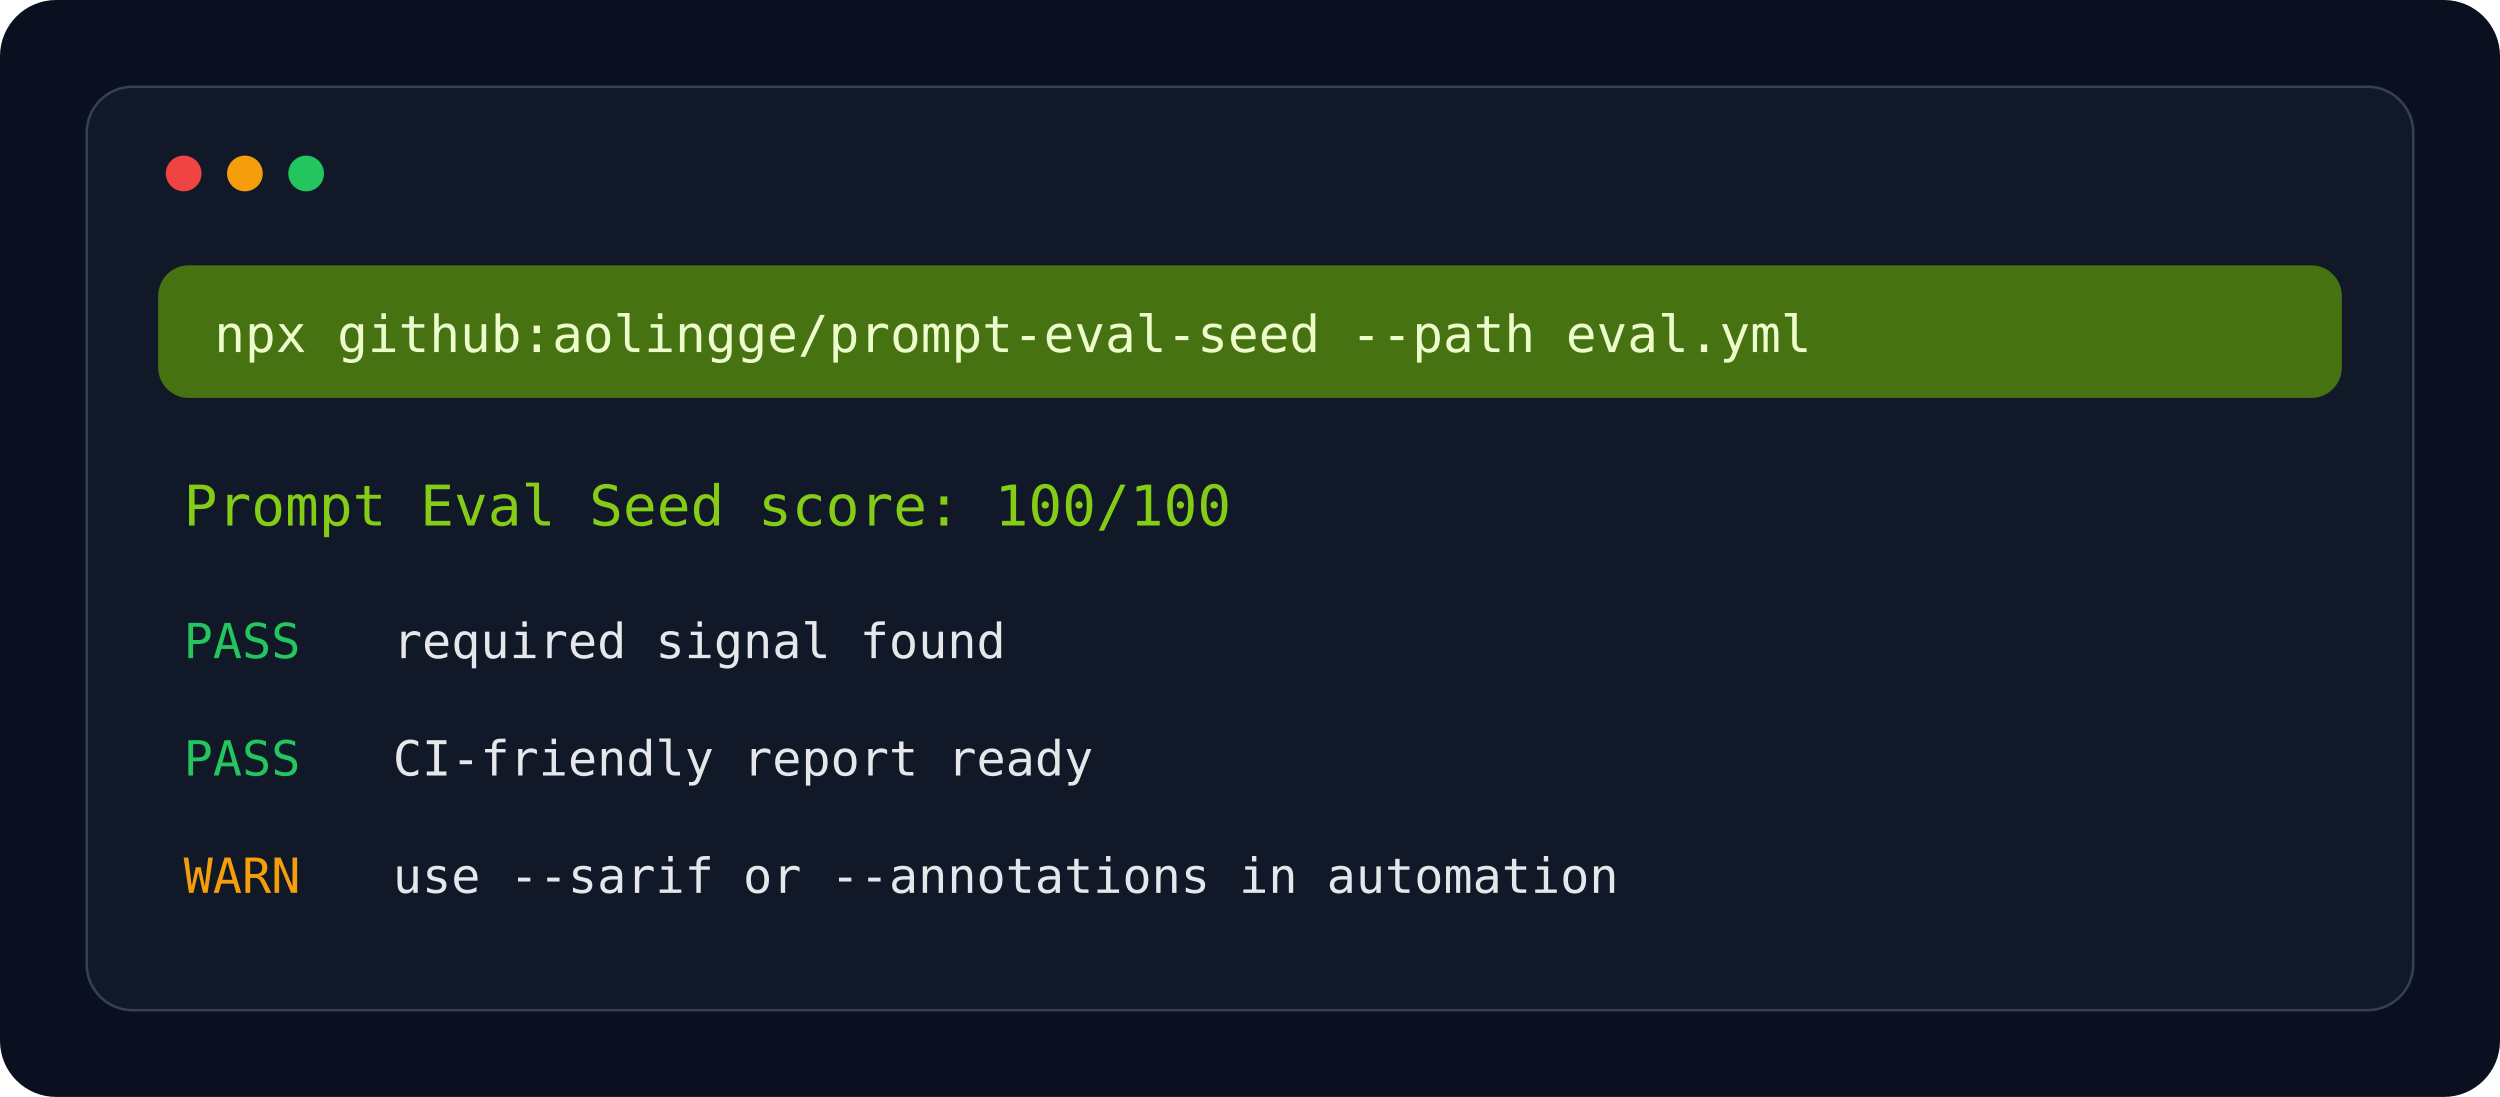
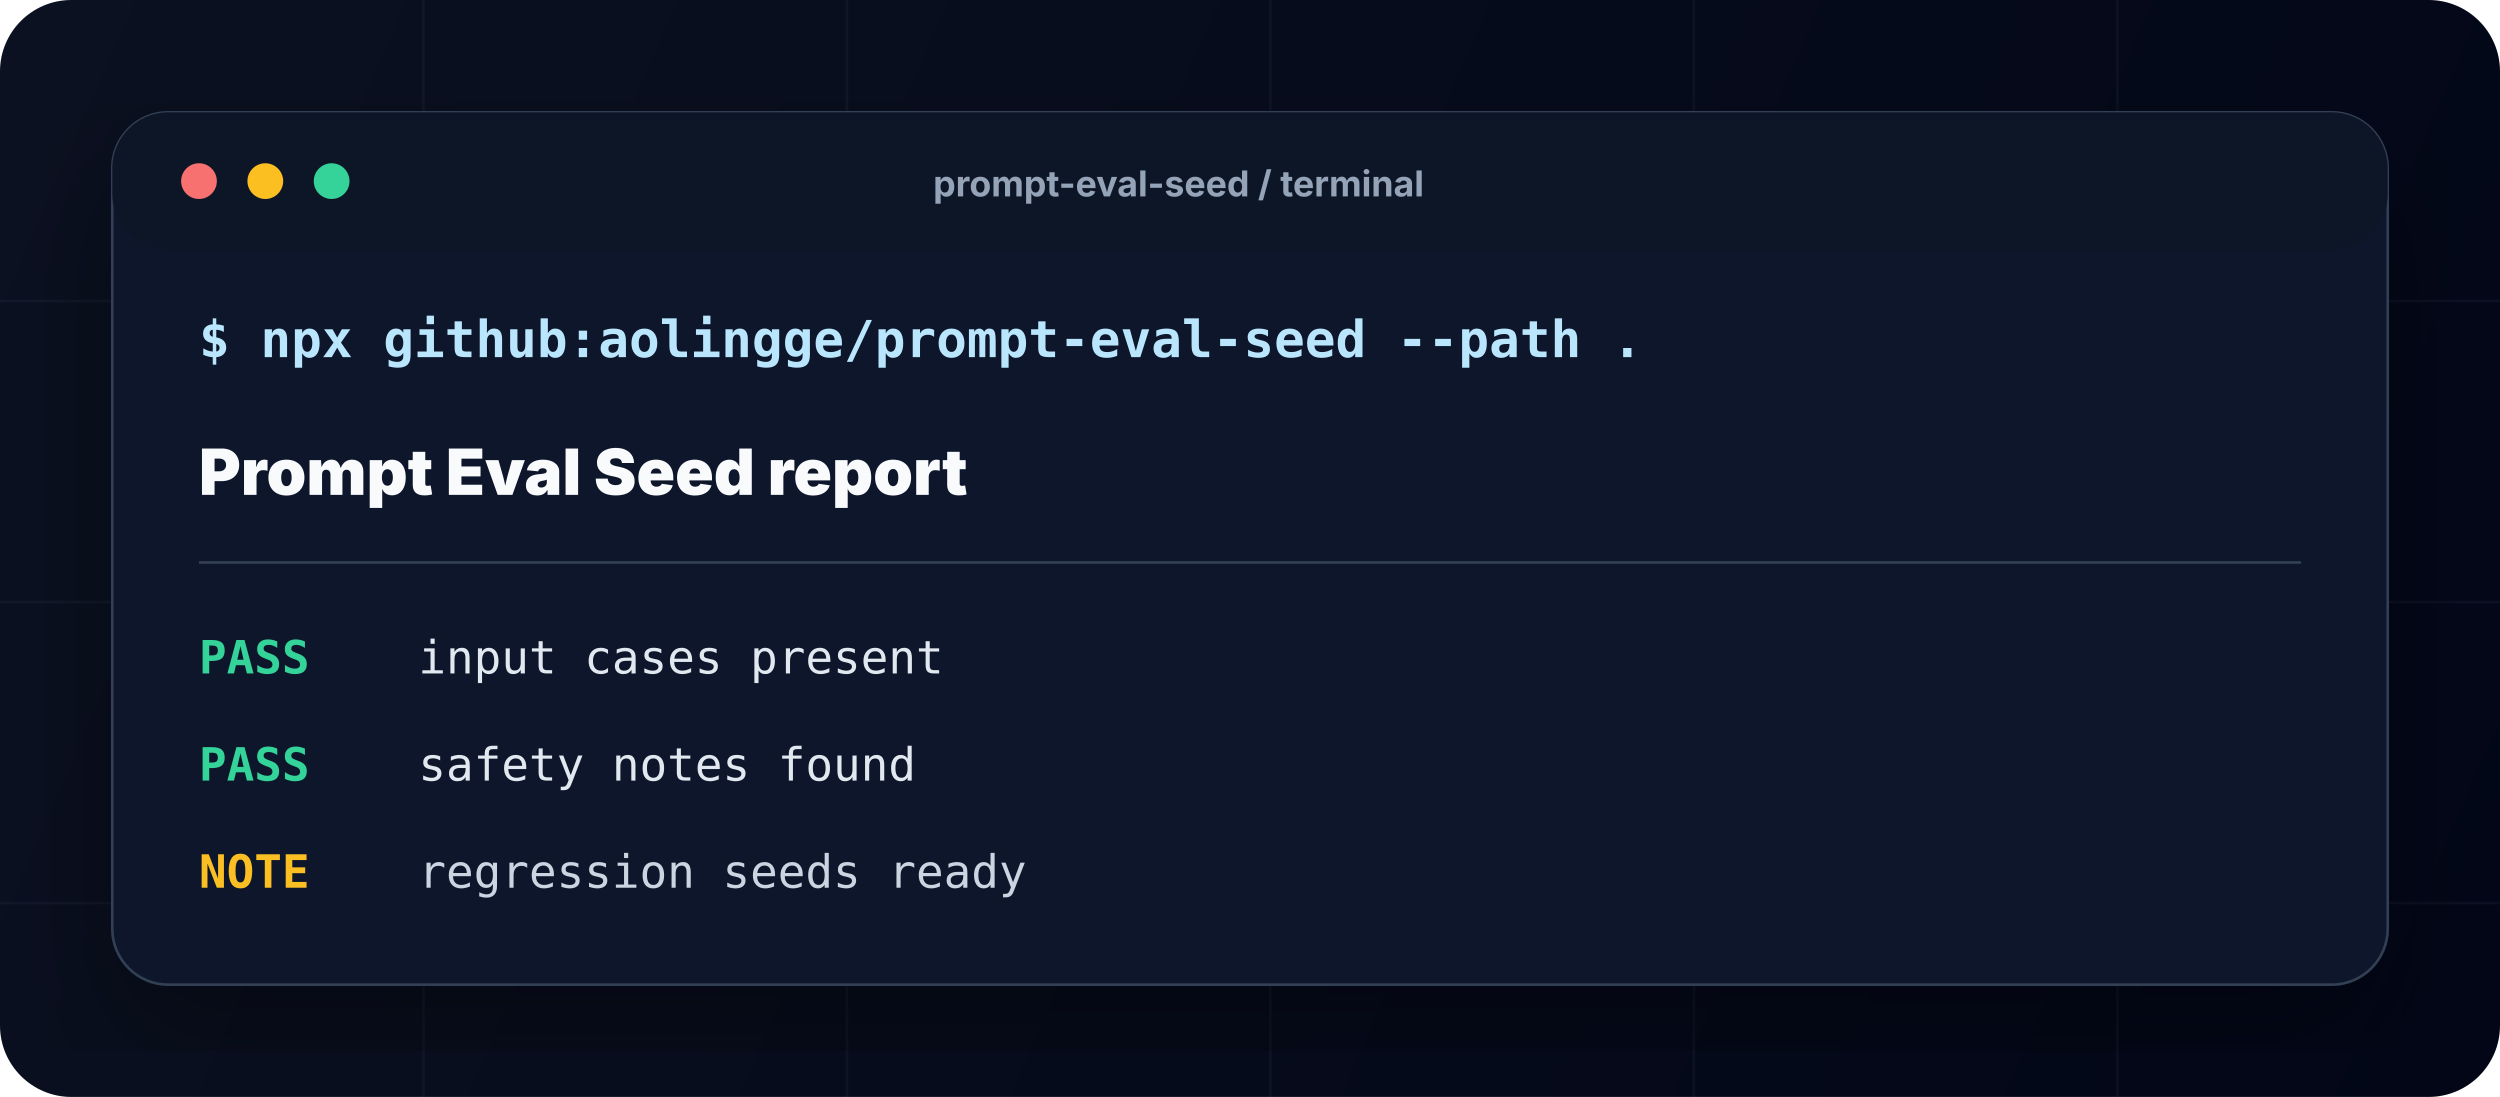
<svg xmlns="http://www.w3.org/2000/svg" width="980" height="430" viewBox="0 0 980 430" fill="none">
-   <rect width="980" height="430" rx="22" fill="#0B1020" />
-   <rect x="34" y="34" width="912" height="362" rx="18" fill="#111827" stroke="#334155" />
-   <circle cx="72" cy="68" r="7" fill="#EF4444" />
-   <circle cx="96" cy="68" r="7" fill="#F59E0B" />
-   <circle cx="120" cy="68" r="7" fill="#22C55E" />
-   <rect x="62" y="104" width="856" height="52" rx="12" fill="#4D7C0F" opacity=".9" />
-   <text x="84" y="138" fill="#ECFCCB" font-family="JetBrains Mono,Consolas,monospace" font-size="20">npx github:aolingge/prompt-eval-seed --path eval.yml</text>
-   <text x="72" y="206" fill="#84CC16" font-family="JetBrains Mono,Consolas,monospace" font-size="22">Prompt Eval Seed score: 100/100</text>
-   <text x="72" y="258" fill="#22C55E" font-family="JetBrains Mono,Consolas,monospace" font-size="19">PASS</text>
-   <text x="154" y="258" fill="#E5E7EB" font-family="JetBrains Mono,Consolas,monospace" font-size="19">required signal found</text>
-   <text x="72" y="304" fill="#22C55E" font-family="JetBrains Mono,Consolas,monospace" font-size="19">PASS</text>
-   <text x="154" y="304" fill="#E5E7EB" font-family="JetBrains Mono,Consolas,monospace" font-size="19">CI-friendly report ready</text>
-   <text x="72" y="350" fill="#F59E0B" font-family="JetBrains Mono,Consolas,monospace" font-size="19">WARN</text>
-   <text x="154" y="350" fill="#E5E7EB" font-family="JetBrains Mono,Consolas,monospace" font-size="19">use --sarif or --annotations in automation</text>
+   <defs>
+     <linearGradient id="panel" x1="0" y1="0" x2="980" y2="430" gradientUnits="userSpaceOnUse">
+       <stop stop-color="#0B1120" />
+       <stop offset="1" stop-color="#020617" />
+     </linearGradient>
+     <filter id="terminalShadow" x="18" y="18" width="944" height="394" filterUnits="userSpaceOnUse" color-interpolation-filters="sRGB">
+       <feDropShadow dx="0" dy="22" stdDeviation="24" flood-color="#000000" flood-opacity=".35" />
+     </filter>
+   </defs>
+   <rect width="980" height="430" rx="28" fill="url(#panel)" />
+   <path d="M0 118h980M0 236h980M0 354h980M166 0v430M332 0v430M498 0v430M664 0v430M830 0v430" stroke="#94A3B8" stroke-opacity=".06" />
+   <g filter="url(#terminalShadow)">
+     <rect x="44" y="44" width="892" height="342" rx="22" fill="#0F172A" stroke="#334155" />
+     <rect x="44" y="44" width="892" height="54" rx="22" fill="#111827" />
+     <circle cx="78" cy="71" r="7" fill="#F87171" />
+     <circle cx="104" cy="71" r="7" fill="#FBBF24" />
+     <circle cx="130" cy="71" r="7" fill="#34D399" />
+     <text x="462" y="77" text-anchor="middle" fill="#94A3B8" font-family="Inter,Segoe UI,Arial,sans-serif" font-size="14" font-weight="700">prompt-eval-seed / terminal</text>
+   </g>
+   <text x="78" y="140" fill="#BAE6FD" font-family="JetBrains Mono,Consolas,monospace" font-size="20" font-weight="700">$ npx github:aolingge/prompt-eval-seed --path .</text>
+   <text x="78" y="194" fill="#F8FAFC" font-family="Inter,Segoe UI,Arial,sans-serif" font-size="25" font-weight="850">Prompt Eval Seed report</text>
+   <rect x="78" y="220" width="824" height="1" fill="#334155" />
+   <text x="78" y="264" fill="#34D399" font-family="JetBrains Mono,Consolas,monospace" font-size="18" font-weight="700">PASS</text>
+   <text x="164" y="264" fill="#E2E8F0" font-family="JetBrains Mono,Consolas,monospace" font-size="18">input cases present</text>
+   <text x="78" y="306" fill="#34D399" font-family="JetBrains Mono,Consolas,monospace" font-size="18" font-weight="700">PASS</text>
+   <text x="164" y="306" fill="#E2E8F0" font-family="JetBrains Mono,Consolas,monospace" font-size="18">safety notes found</text>
+   <text x="78" y="348" fill="#FBBF24" font-family="JetBrains Mono,Consolas,monospace" font-size="18" font-weight="700">NOTE</text>
+   <text x="164" y="348" fill="#CBD5E1" font-family="JetBrains Mono,Consolas,monospace" font-size="18">regression seeds ready</text>
</svg>
